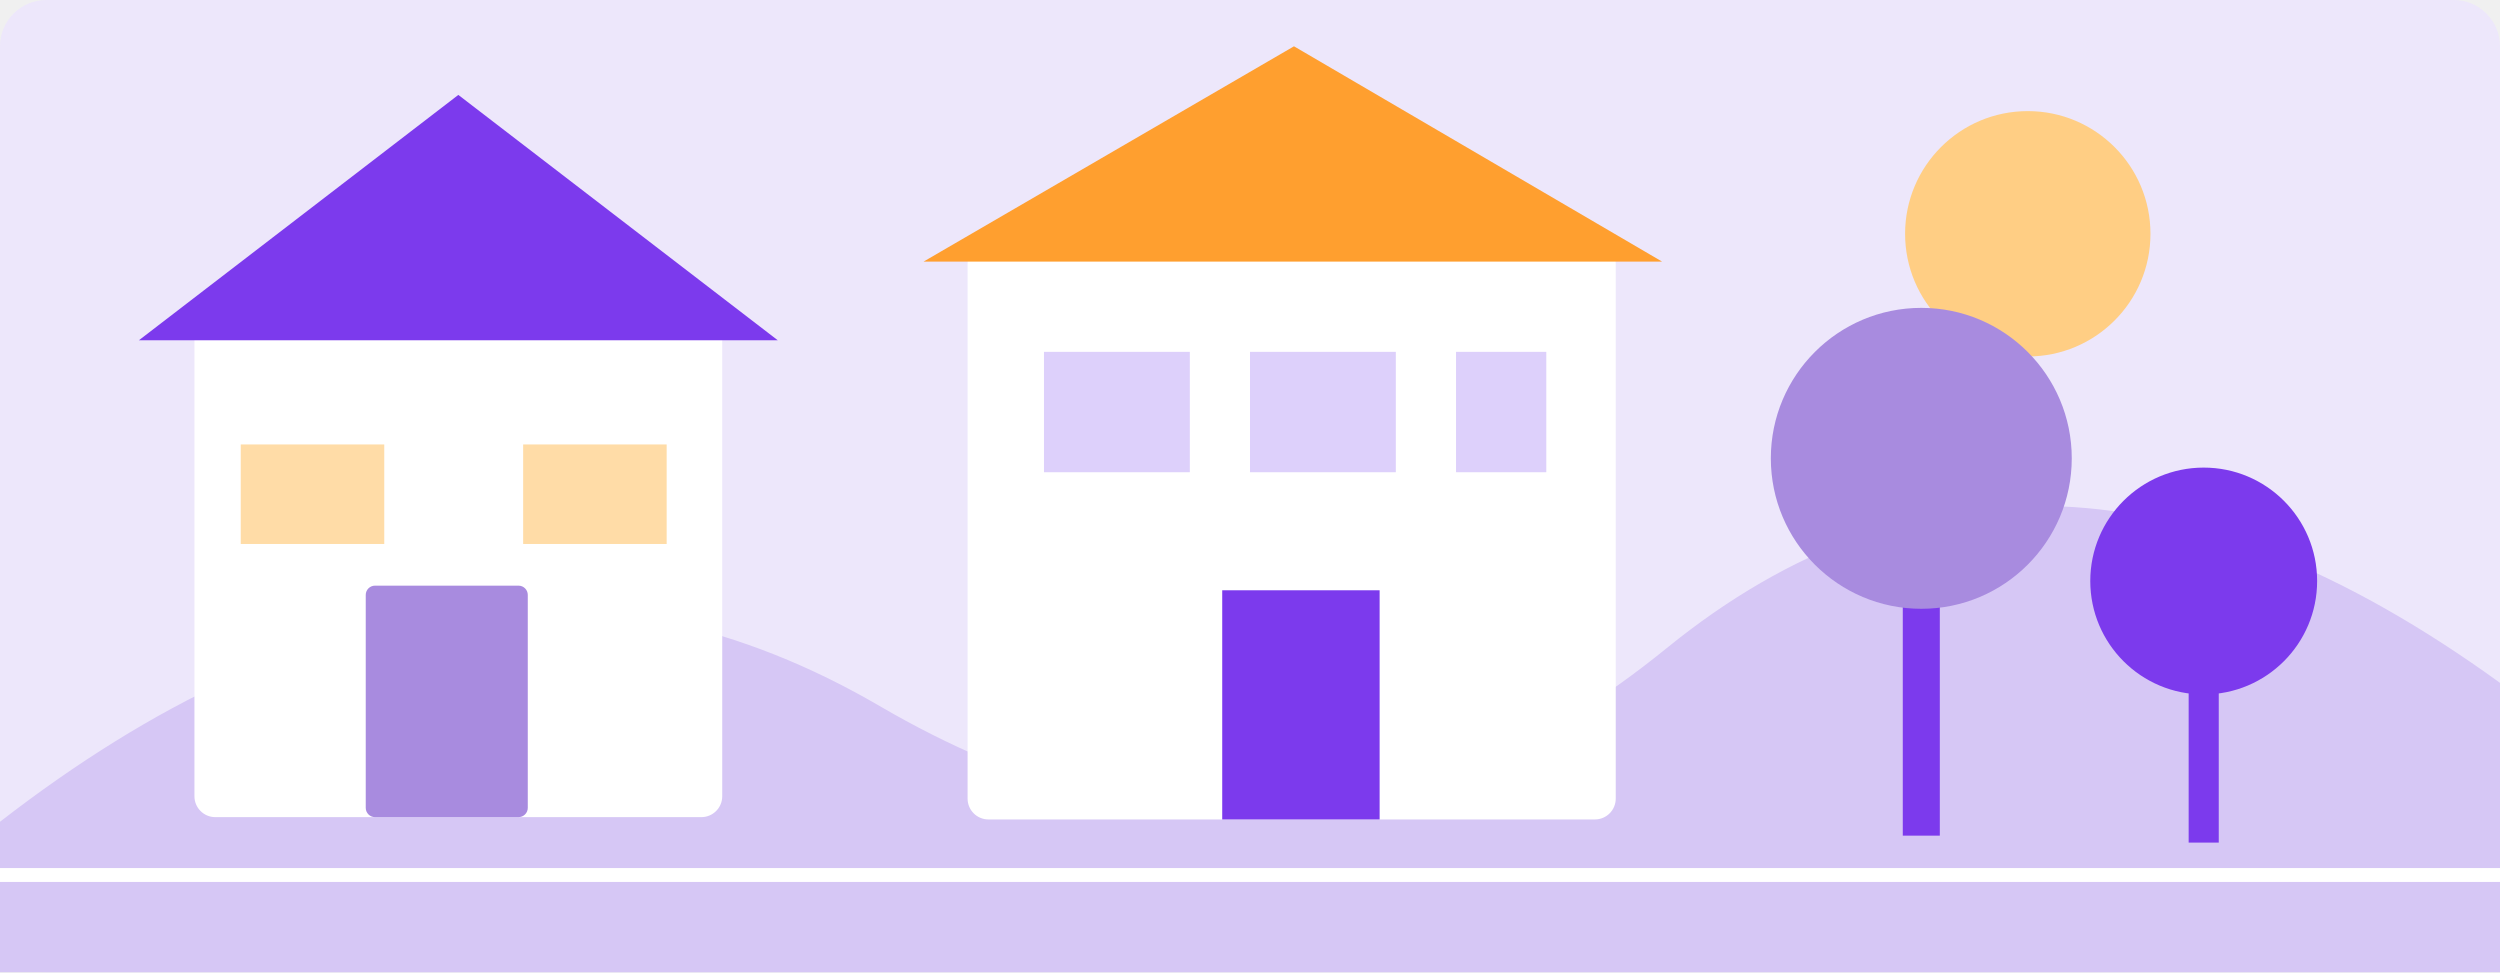
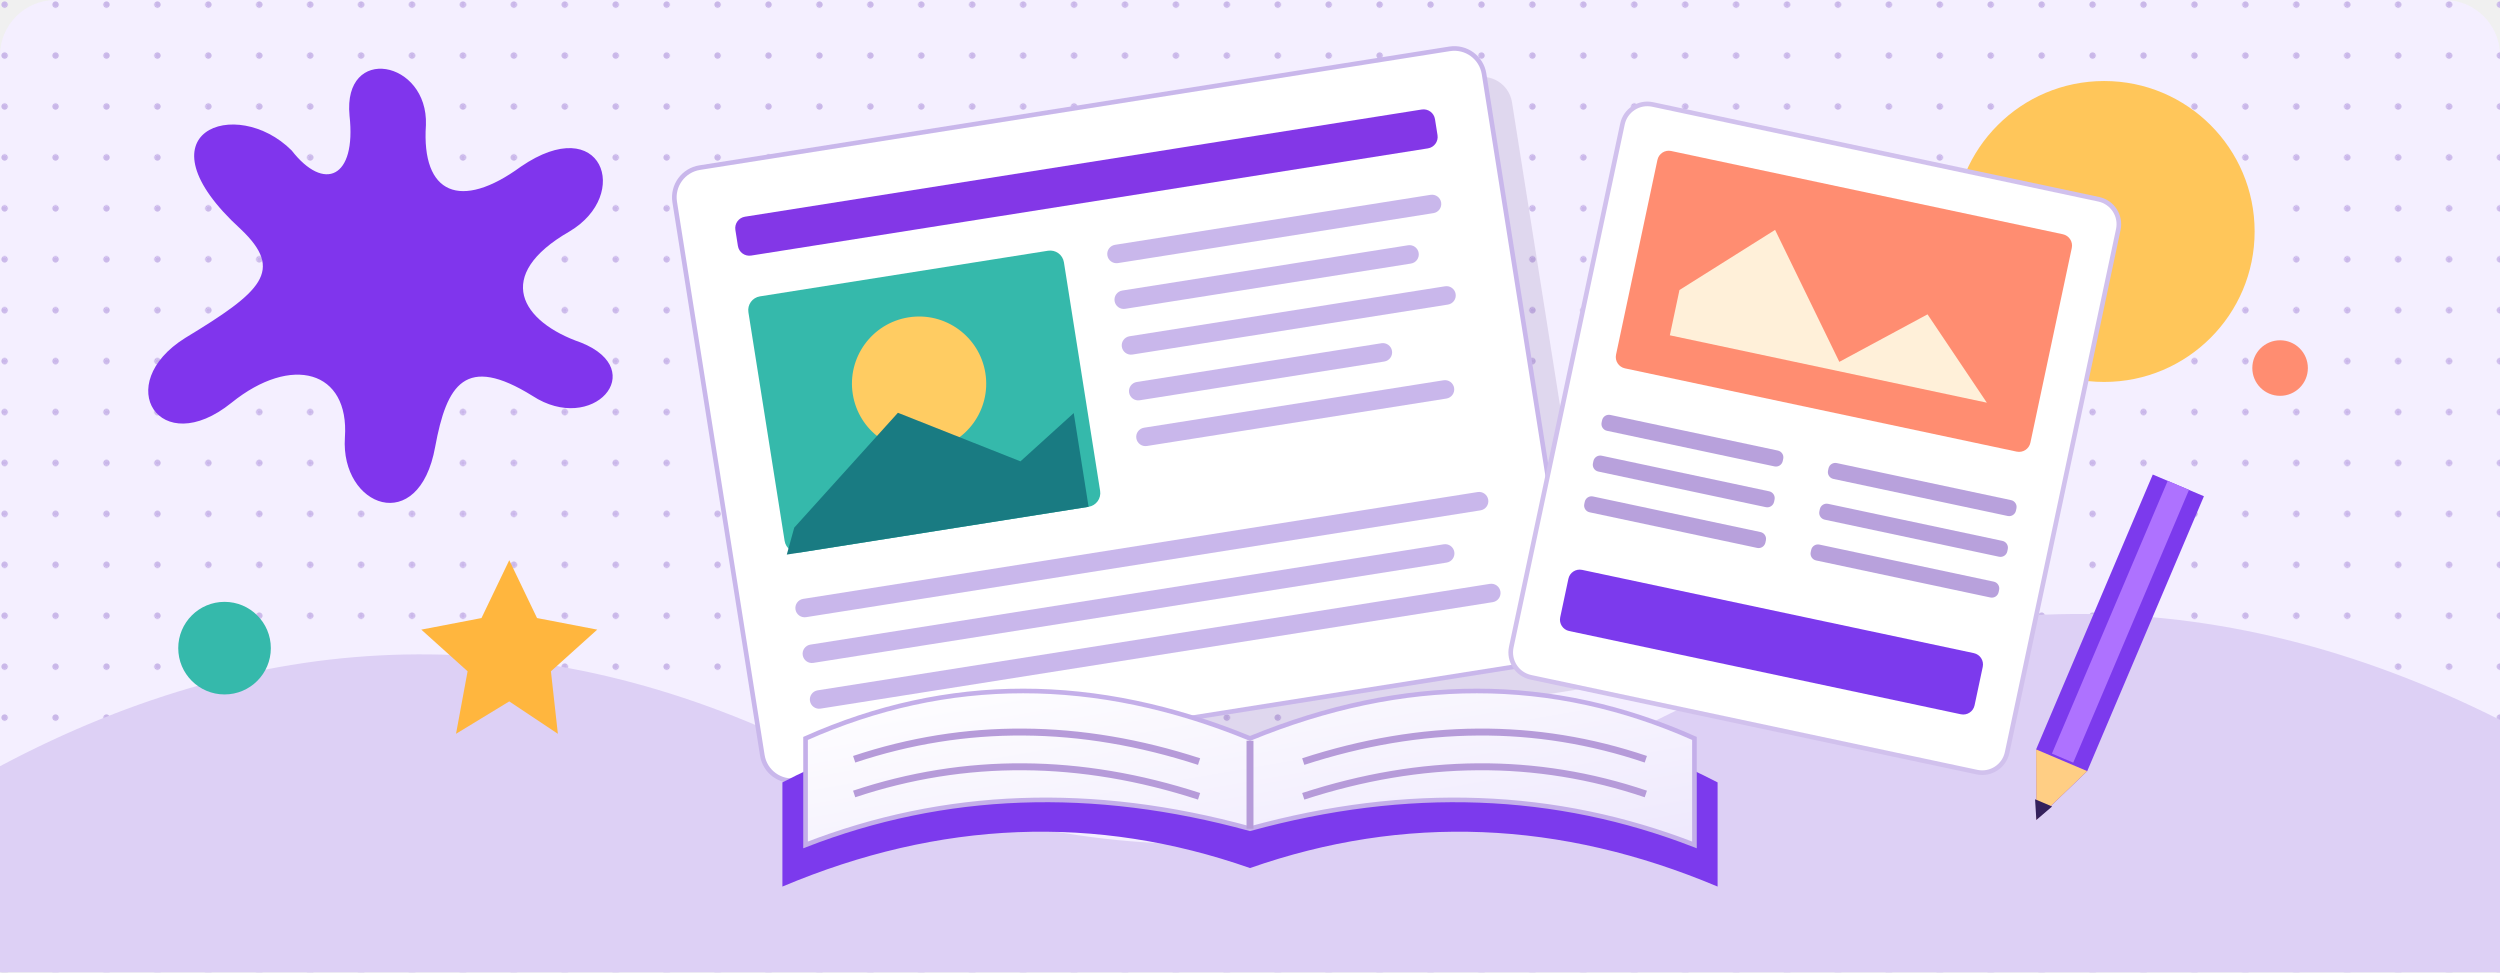
- <svg xmlns="http://www.w3.org/2000/svg" width="1080" height="420" viewBox="0 0 1080 420">
-   <rect width="1080" height="420" rx="20" fill="#ede7fb" />
-   <circle cx="876" cy="101" r="53" fill="#ffce84" />
-   <path d="M0 355Q200 200 380 305T720 280T1080 295V420H0z" fill="#d6c7f5" />
-   <rect x="84" y="132" width="228" height="221" rx="9" fill="#fff" />
-   <path d="M60 147l138-106 138 106" fill="#7c3aed" />
-   <rect x="158" y="253" width="70" height="100" rx="4" fill="#a88bdf" />
-   <path d="M104 192h62v43h-62zm122 0h62v43h-62z" fill="#ffdca7" />
-   <rect x="418" y="105" width="280" height="249" rx="9" fill="#fff" />
-   <path d="M399 113l160-93 159 93" fill="#ff9f2f" />
-   <path d="M451 152h63v52h-63zm89 0h63v52h-63zm89 0h39v52h-39z" fill="#ddd0fb" />
-   <rect x="528" y="255" width="68" height="99" fill="#7c3aed" />
-   <path d="M830 212v149" stroke="#7c3aed" stroke-width="16" />
-   <circle cx="830" cy="198" r="65" fill="#a88bdf" />
-   <path d="M952 285v79" stroke="#7c3aed" stroke-width="13" />
-   <circle cx="952" cy="251" r="49" fill="#7c3aed" />
-   <path d="M0 378h1080" stroke="#fff" stroke-width="6" />
+ <svg xmlns="http://www.w3.org/2000/svg" width="1080" height="420" viewBox="0 0 1080 420" role="img" aria-labelledby="title desc">
+   <defs>
+     <pattern id="dots" width="22" height="22" patternUnits="userSpaceOnUse">
+       <circle cx="2" cy="2" r="1.4" fill="#c9b7e8" />
+     </pattern>
+     <linearGradient id="paper" x2="1" y2="1">
+       <stop stop-color="#fff" />
+       <stop offset="1" stop-color="#eee8fd" />
+     </linearGradient>
+   </defs>
+   <rect width="1080" height="420" rx="24" fill="#f4efff" />
+   <rect width="1080" height="420" fill="url(#dots)" />
+   <circle cx="909" cy="100" r="65" fill="#ffc65a" />
+   <path d="M0 331Q175 238 350 324T710 314T1080 311V420H0" fill="#ddd0f5" />
+   <path d="M104 99C58 57 102 41 126 65C140 83 154 77 151 50C148 19 185 26 184 54C182 84 199 91 225 72C260 48 273 84 246 100C213 119 225 139 251 148C281 160 256 188 230 171C201 153 193 166 188 193C181 232 147 219 149 189C151 160 126 153 100 174C69 199 48 166 80 146C113 126 123 117 104 99Z" fill="#8035ed" />
+   <g transform="translate(309 43) rotate(-9 190 140)">
+     <rect x="10" y="14" width="354" height="268" rx="13" fill="#47206c" opacity=".12" />
+     <rect width="354" height="268" rx="13" fill="#fff" stroke="#c9b7eb" stroke-width="2" />
+     <rect x="24" y="24" width="306" height="17" rx="5" fill="#8337e7" />
+     <rect x="24" y="59" width="138" height="112" rx="6" fill="#35b9ab" />
+     <circle cx="92" cy="107" r="29" fill="#ffcc62" />
+     <path d="M29 160l52-42 49 29 26-17v41H24" fill="#197b82" />
+     <g fill="#c9b7eb">
+       <rect x="181" y="61" width="146" height="8" rx="4" />
+       <rect x="181" y="81" width="133" height="8" rx="4" />
+       <rect x="181" y="101" width="146" height="8" rx="4" />
+       <rect x="181" y="121" width="115" height="8" rx="4" />
+       <rect x="181" y="141" width="139" height="8" rx="4" />
+       <rect x="24" y="191" width="303" height="8" rx="4" />
+       <rect x="24" y="211" width="285" height="8" rx="4" />
+       <rect x="24" y="231" width="302" height="8" rx="4" />
+     </g>
+   </g>
+   <g transform="translate(675 63) rotate(12 110 124)">
+     <rect width="219" height="253" rx="11" fill="#fff" stroke="#d1c1ed" stroke-width="2" />
+     <rect x="18" y="18" width="183" height="96" rx="5" fill="#ff8d71" />
+     <path d="M39 76l35-34 39 50 33-28 33 32H39" fill="#fff0d9" />
+     <g fill="#b8a1dc">
+       <rect x="18" y="135" width="80" height="7" rx="3" />
+       <rect x="118" y="135" width="83" height="7" rx="3" />
+       <rect x="18" y="153" width="80" height="7" rx="3" />
+       <rect x="118" y="153" width="83" height="7" rx="3" />
+       <rect x="18" y="171" width="80" height="7" rx="3" />
+       <rect x="118" y="171" width="83" height="7" rx="3" />
+     </g>
+     <rect x="18" y="203" width="183" height="27" rx="5" fill="#7c3aed" />
+   </g>
+   <path d="M338 338Q436 287 540 328Q644 287 742 338V383Q640 340 540 375Q440 340 338 383Z" fill="#7c3aed" />
+   <path d="M348 319Q440 278 540 319Q640 278 732 319V365Q642 330 540 358Q438 330 348 365Z" fill="url(#paper)" stroke="#c4afe9" stroke-width="2" />
+   <path d="M540 320V358M369 328Q441 304 518 329M369 343Q441 319 518 344M563 329Q640 304 711 328M563 344Q640 319 711 343" fill="none" stroke="#b69bd9" stroke-width="3" />
+   <g transform="translate(930 205) rotate(23)">
+     <path d="M0 0H24V129L12 157 0 129Z" fill="#7c3aed" />
+     <path d="M7 0H17V128H7Z" fill="#ae72ff" />
+     <path d="M0 129H24L12 157Z" fill="#ffce84" />
+     <path d="M8 149h8l-4 8Z" fill="#34205c" />
+   </g>
+   <path d="M208 267l12-25 12 25 26 5-20 18 3 27-21-14-23 14 5-27-20-18Z" fill="#ffb63e" />
+   <circle cx="97" cy="280" r="20" fill="#35b9ab" />
+   <circle cx="985" cy="159" r="12" fill="#ff8d71" />
</svg>
